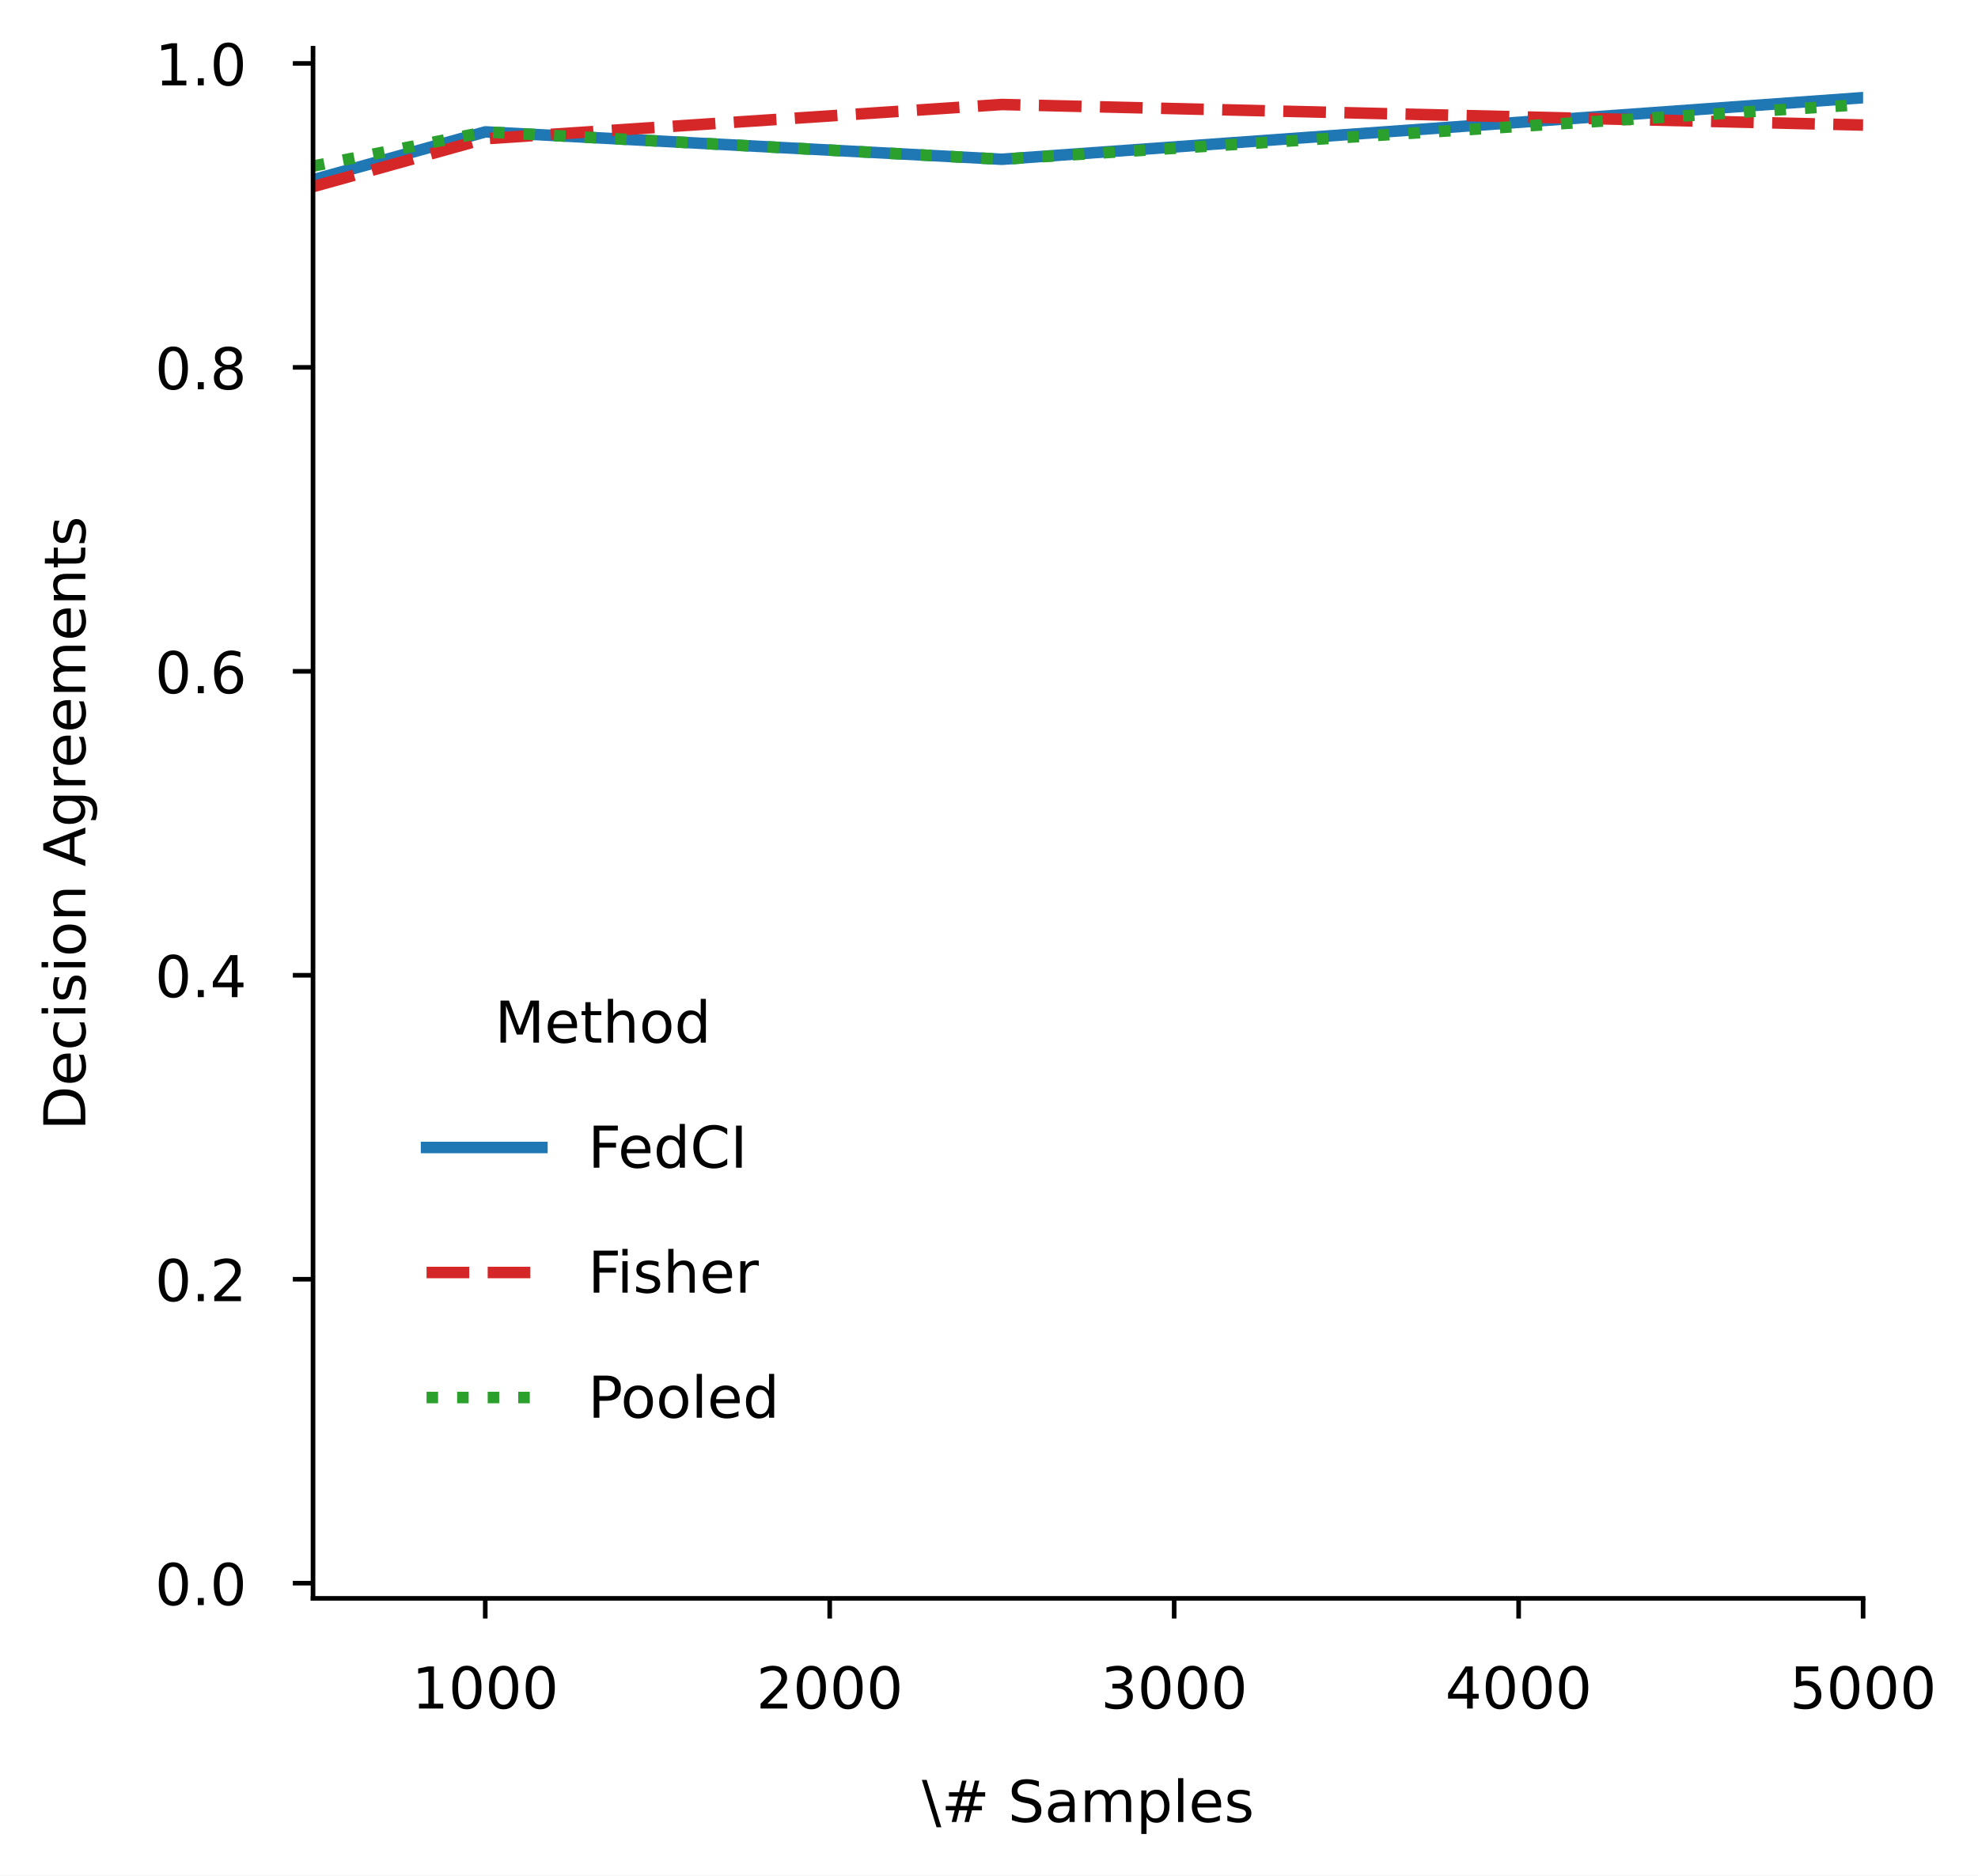
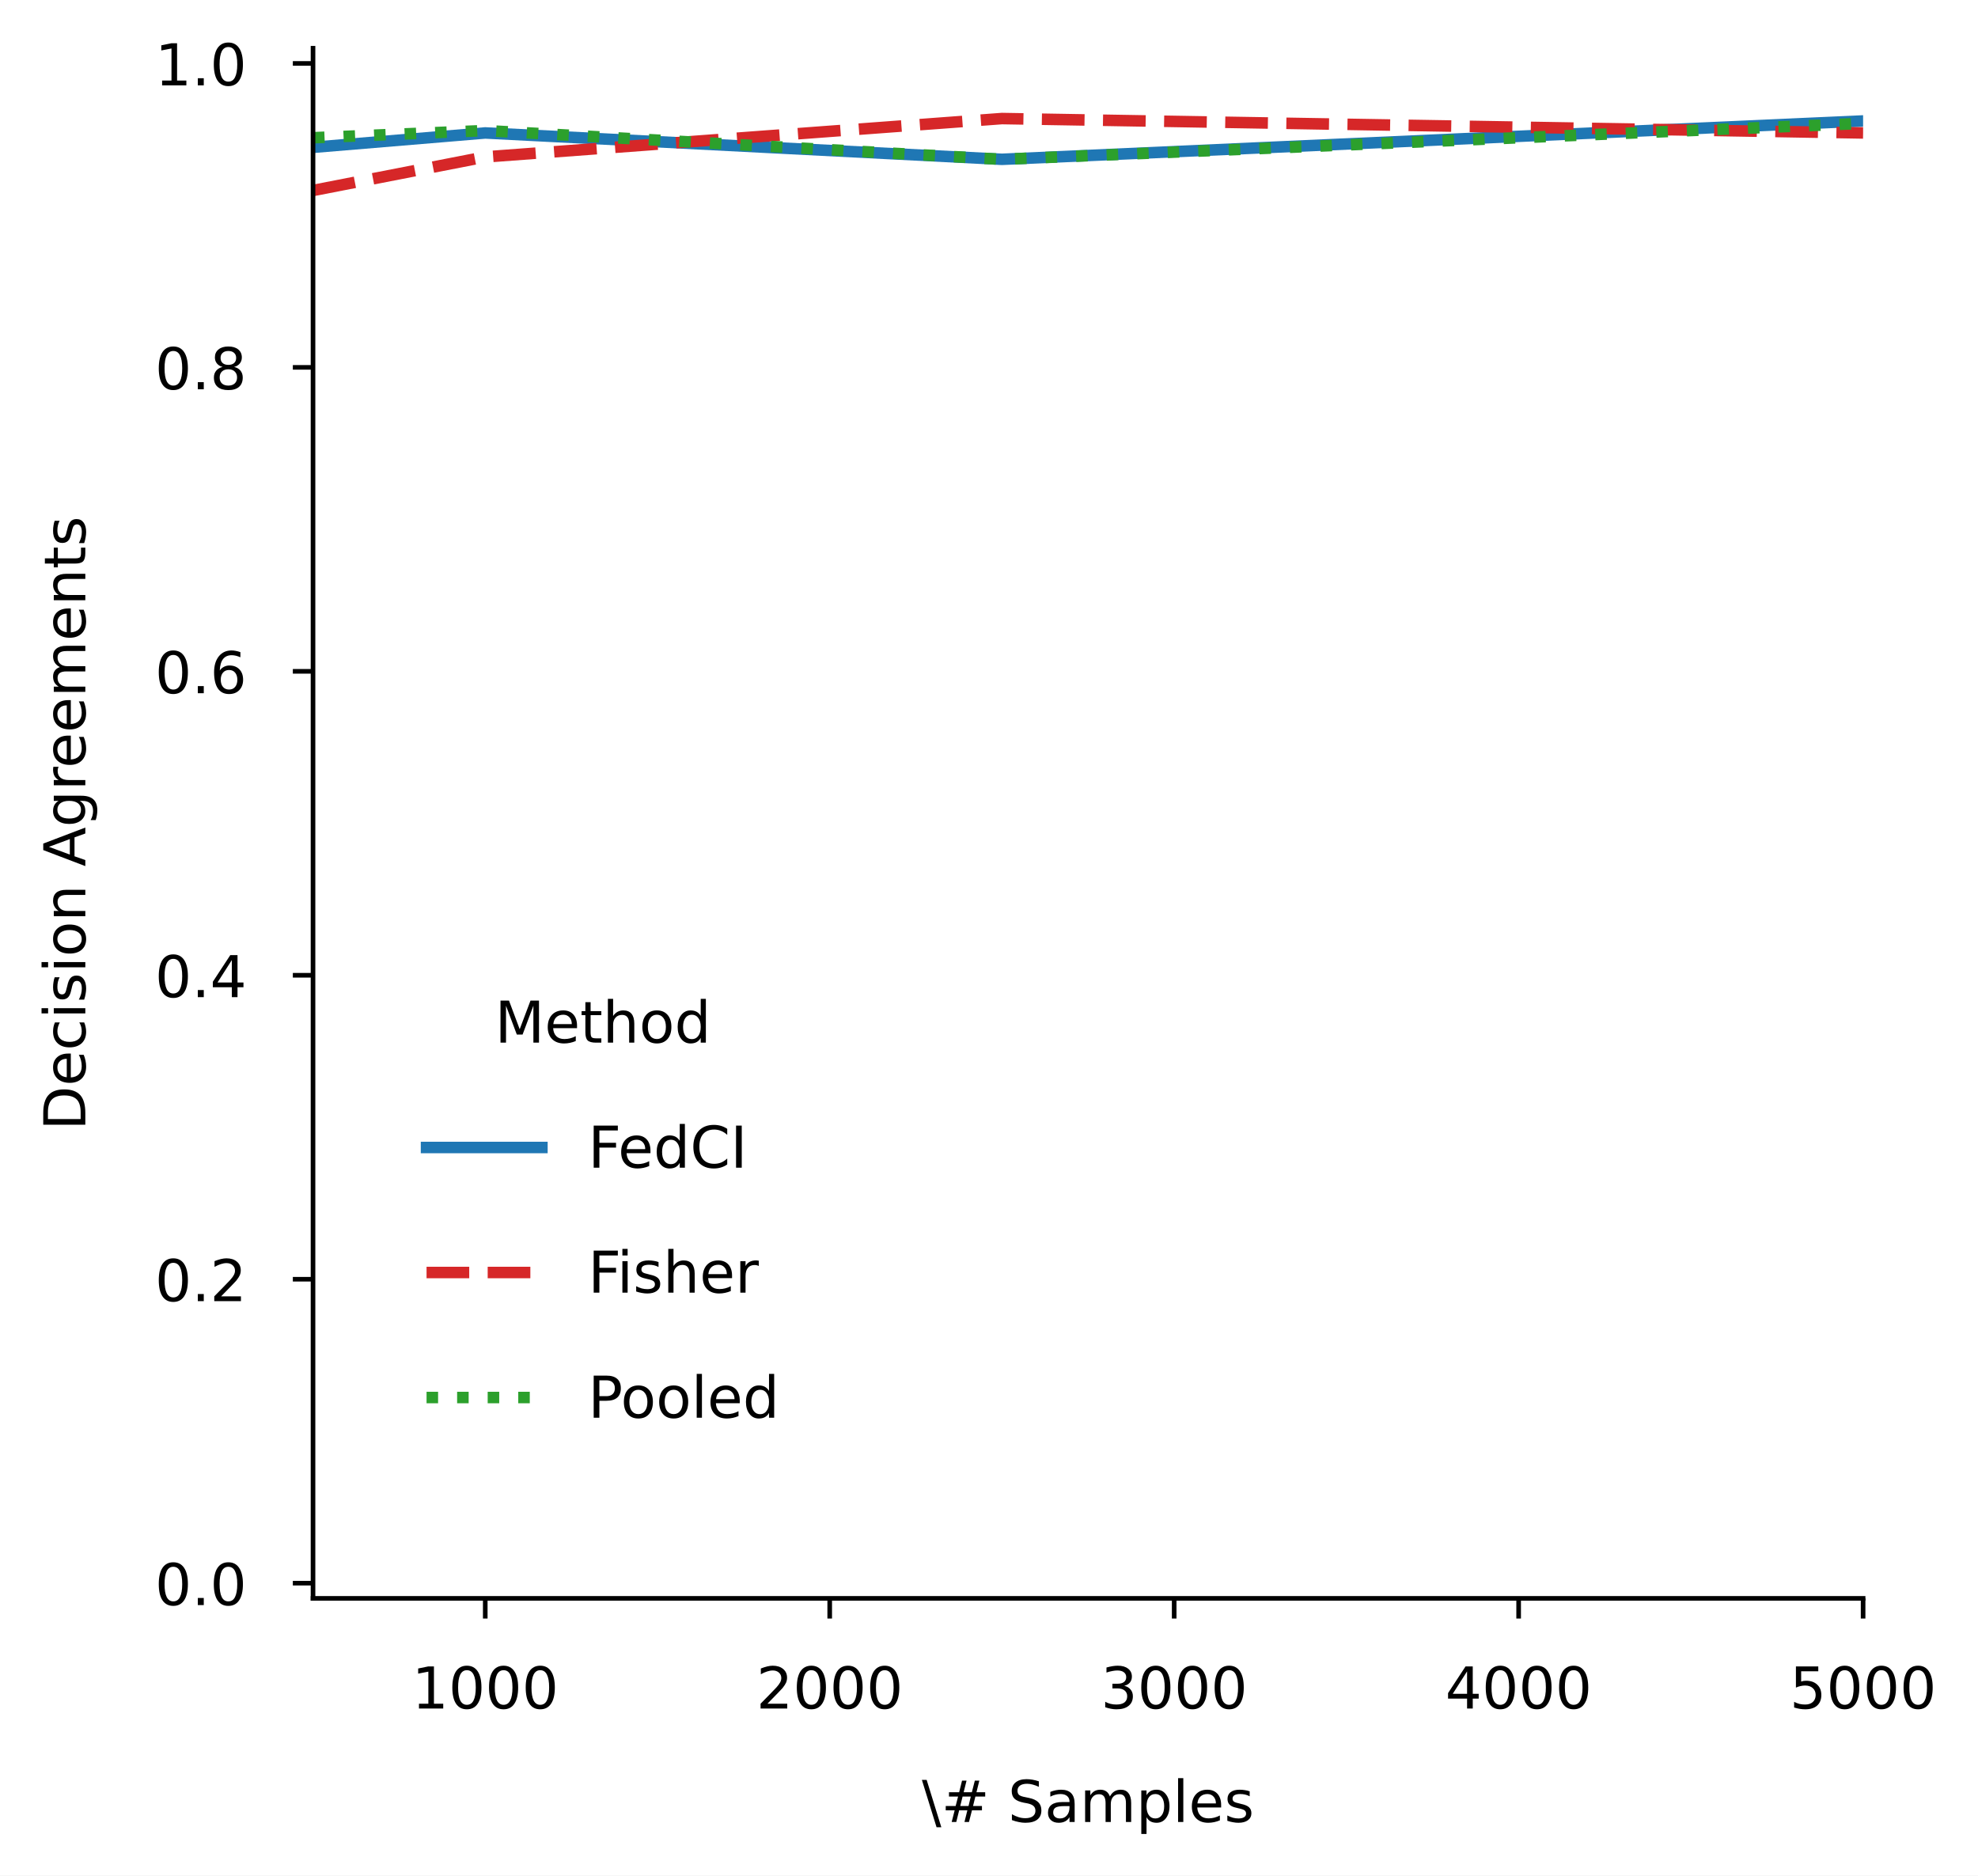
<svg xmlns="http://www.w3.org/2000/svg" xmlns:xlink="http://www.w3.org/1999/xlink" width="343.006pt" height="325.22pt" viewBox="0 0 343.006 325.22" version="1.1">
  <defs>
    <style type="text/css">*{stroke-linejoin: round; stroke-linecap: butt}</style>
  </defs>
  <g id="figure_1">
    <g id="patch_1">
      <path d="M -0 325.22  L 343.006 325.22  L 343.006 0  L -0 0  z " style="fill: #ffffff" />
    </g>
    <g id="axes_1">
      <g id="patch_2">
        <path d="M 54.281 277.164  L 323.081 277.164  L 323.081 8.364  L 54.281 8.364  z " style="fill: #ffffff" />
      </g>
      <g id="line2d_1">
-         <path d="M 54.281 31.179  L 84.148 22.87  L 173.748 27.618  L 323.081 16.935  " clip-path="url(#pcd1c19fabd)" style="fill: none; stroke: #1f77b4; stroke-width: 2; stroke-linecap: square" />
+         <path d="M 54.281 25.547  L 84.148 23.053  L 173.748 27.626  L 323.081 20.975  " clip-path="url(#pb57517520e)" style="fill: none; stroke: #1f77b4; stroke-width: 2; stroke-linecap: square" />
      </g>
      <g id="line2d_2">
-         <path d="M 54.281 32.366  L 84.148 24.057  L 173.748 18.122  L 323.081 21.683  " clip-path="url(#pcd1c19fabd)" style="fill: none; stroke-dasharray: 7.4,3.2; stroke-dashoffset: 0; stroke: #d62728; stroke-width: 2" />
+         <path d="M 54.281 33.029  L 84.148 27.21  L 173.748 20.559  L 323.081 23.053  " clip-path="url(#pb57517520e)" style="fill: none; stroke-dasharray: 7.4,3.2; stroke-dashoffset: 0; stroke: #d62728; stroke-width: 2" />
      </g>
      <g id="matplotlib.axis_1">
        <g id="xtick_1">
          <g id="line2d_3">
            <defs>
-               <path id="m36b1bde0af" d="M 0 0  L 0 3.5  " style="stroke: #000000; stroke-width: 0.8" />
+               <path id="md726319938" d="M 0 0  L 0 3.5  " style="stroke: #000000; stroke-width: 0.8" />
            </defs>
            <g>
-               <use xlink:href="#m36b1bde0af" x="84.148" y="277.164" style="stroke: #000000; stroke-width: 0.8" />
+               <use xlink:href="#md726319938" x="84.148" y="277.164" style="stroke: #000000; stroke-width: 0.8" />
            </g>
          </g>
          <g id="text_1">
            <text style="font-size: 10px; font-family: 'DejaVu Sans', 'Bitstream Vera Sans', 'Computer Modern Sans Serif', 'Lucida Grande', 'Verdana', 'Geneva', 'Lucid', 'Arial', 'Helvetica', 'Avant Garde', sans-serif; text-anchor: middle" x="84.148" y="296.262" transform="rotate(-0 84.14792 296.2624)">1000</text>
          </g>
        </g>
        <g id="xtick_2">
          <g id="line2d_4">
            <g>
-               <use xlink:href="#m36b1bde0af" x="143.881" y="277.164" style="stroke: #000000; stroke-width: 0.8" />
+               <use xlink:href="#md726319938" x="143.881" y="277.164" style="stroke: #000000; stroke-width: 0.8" />
            </g>
          </g>
          <g id="text_2">
            <text style="font-size: 10px; font-family: 'DejaVu Sans', 'Bitstream Vera Sans', 'Computer Modern Sans Serif', 'Lucida Grande', 'Verdana', 'Geneva', 'Lucid', 'Arial', 'Helvetica', 'Avant Garde', sans-serif; text-anchor: middle" x="143.881" y="296.262" transform="rotate(-0 143.8812 296.2624)">2000</text>
          </g>
        </g>
        <g id="xtick_3">
          <g id="line2d_5">
            <g>
-               <use xlink:href="#m36b1bde0af" x="203.615" y="277.164" style="stroke: #000000; stroke-width: 0.8" />
+               <use xlink:href="#md726319938" x="203.615" y="277.164" style="stroke: #000000; stroke-width: 0.8" />
            </g>
          </g>
          <g id="text_3">
            <text style="font-size: 10px; font-family: 'DejaVu Sans', 'Bitstream Vera Sans', 'Computer Modern Sans Serif', 'Lucida Grande', 'Verdana', 'Geneva', 'Lucid', 'Arial', 'Helvetica', 'Avant Garde', sans-serif; text-anchor: middle" x="203.615" y="296.262" transform="rotate(-0 203.6146 296.2624)">3000</text>
          </g>
        </g>
        <g id="xtick_4">
          <g id="line2d_6">
            <g>
-               <use xlink:href="#m36b1bde0af" x="263.348" y="277.164" style="stroke: #000000; stroke-width: 0.8" />
+               <use xlink:href="#md726319938" x="263.348" y="277.164" style="stroke: #000000; stroke-width: 0.8" />
            </g>
          </g>
          <g id="text_4">
            <text style="font-size: 10px; font-family: 'DejaVu Sans', 'Bitstream Vera Sans', 'Computer Modern Sans Serif', 'Lucida Grande', 'Verdana', 'Geneva', 'Lucid', 'Arial', 'Helvetica', 'Avant Garde', sans-serif; text-anchor: middle" x="263.348" y="296.262" transform="rotate(-0 263.3479 296.2624)">4000</text>
          </g>
        </g>
        <g id="xtick_5">
          <g id="line2d_7">
            <g>
-               <use xlink:href="#m36b1bde0af" x="323.081" y="277.164" style="stroke: #000000; stroke-width: 0.8" />
+               <use xlink:href="#md726319938" x="323.081" y="277.164" style="stroke: #000000; stroke-width: 0.8" />
            </g>
          </g>
          <g id="text_5">
            <text style="font-size: 10px; font-family: 'DejaVu Sans', 'Bitstream Vera Sans', 'Computer Modern Sans Serif', 'Lucida Grande', 'Verdana', 'Geneva', 'Lucid', 'Arial', 'Helvetica', 'Avant Garde', sans-serif; text-anchor: middle" x="323.081" y="296.262" transform="rotate(-0 323.0813 296.2624)">5000</text>
          </g>
        </g>
        <g id="text_6">
          <text style="font-size: 10px; font-family: 'DejaVu Sans', 'Bitstream Vera Sans', 'Computer Modern Sans Serif', 'Lucida Grande', 'Verdana', 'Geneva', 'Lucid', 'Arial', 'Helvetica', 'Avant Garde', sans-serif; text-anchor: middle" x="188.681" y="315.94" transform="rotate(-0 188.6813 315.9405)">\# Samples</text>
        </g>
      </g>
      <g id="matplotlib.axis_2">
        <g id="ytick_1">
          <g id="line2d_8">
            <defs>
-               <path id="m6fd14a32bc" d="M 0 0  L -3.5 0  " style="stroke: #000000; stroke-width: 0.8" />
+               <path id="m76a7eac87b" d="M 0 0  L -3.5 0  " style="stroke: #000000; stroke-width: 0.8" />
            </defs>
            <g>
-               <use xlink:href="#m6fd14a32bc" x="54.281" y="274.529" style="stroke: #000000; stroke-width: 0.8" />
+               <use xlink:href="#m76a7eac87b" x="54.281" y="274.529" style="stroke: #000000; stroke-width: 0.8" />
            </g>
          </g>
          <g id="text_7">
            <text style="font-size: 10px; font-family: 'DejaVu Sans', 'Bitstream Vera Sans', 'Computer Modern Sans Serif', 'Lucida Grande', 'Verdana', 'Geneva', 'Lucid', 'Arial', 'Helvetica', 'Avant Garde', sans-serif; text-anchor: end" x="42.781" y="278.328" transform="rotate(-0 42.78125 278.3278)">0.0</text>
          </g>
        </g>
        <g id="ytick_2">
          <g id="line2d_9">
            <g>
-               <use xlink:href="#m6fd14a32bc" x="54.281" y="221.823" style="stroke: #000000; stroke-width: 0.8" />
+               <use xlink:href="#m76a7eac87b" x="54.281" y="221.823" style="stroke: #000000; stroke-width: 0.8" />
            </g>
          </g>
          <g id="text_8">
            <text style="font-size: 10px; font-family: 'DejaVu Sans', 'Bitstream Vera Sans', 'Computer Modern Sans Serif', 'Lucida Grande', 'Verdana', 'Geneva', 'Lucid', 'Arial', 'Helvetica', 'Avant Garde', sans-serif; text-anchor: end" x="42.781" y="225.622" transform="rotate(-0 42.78125 225.622)">0.2</text>
          </g>
        </g>
        <g id="ytick_3">
          <g id="line2d_10">
            <g>
-               <use xlink:href="#m6fd14a32bc" x="54.281" y="169.117" style="stroke: #000000; stroke-width: 0.8" />
+               <use xlink:href="#m76a7eac87b" x="54.281" y="169.117" style="stroke: #000000; stroke-width: 0.8" />
            </g>
          </g>
          <g id="text_9">
            <text style="font-size: 10px; font-family: 'DejaVu Sans', 'Bitstream Vera Sans', 'Computer Modern Sans Serif', 'Lucida Grande', 'Verdana', 'Geneva', 'Lucid', 'Arial', 'Helvetica', 'Avant Garde', sans-serif; text-anchor: end" x="42.781" y="172.916" transform="rotate(-0 42.78125 172.9161)">0.4</text>
          </g>
        </g>
        <g id="ytick_4">
          <g id="line2d_11">
            <g>
-               <use xlink:href="#m6fd14a32bc" x="54.281" y="116.411" style="stroke: #000000; stroke-width: 0.8" />
+               <use xlink:href="#m76a7eac87b" x="54.281" y="116.411" style="stroke: #000000; stroke-width: 0.8" />
            </g>
          </g>
          <g id="text_10">
            <text style="font-size: 10px; font-family: 'DejaVu Sans', 'Bitstream Vera Sans', 'Computer Modern Sans Serif', 'Lucida Grande', 'Verdana', 'Geneva', 'Lucid', 'Arial', 'Helvetica', 'Avant Garde', sans-serif; text-anchor: end" x="42.781" y="120.21" transform="rotate(-0 42.78125 120.2102)">0.6</text>
          </g>
        </g>
        <g id="ytick_5">
          <g id="line2d_12">
            <g>
-               <use xlink:href="#m6fd14a32bc" x="54.281" y="63.705" style="stroke: #000000; stroke-width: 0.8" />
+               <use xlink:href="#m76a7eac87b" x="54.281" y="63.705" style="stroke: #000000; stroke-width: 0.8" />
            </g>
          </g>
          <g id="text_11">
            <text style="font-size: 10px; font-family: 'DejaVu Sans', 'Bitstream Vera Sans', 'Computer Modern Sans Serif', 'Lucida Grande', 'Verdana', 'Geneva', 'Lucid', 'Arial', 'Helvetica', 'Avant Garde', sans-serif; text-anchor: end" x="42.781" y="67.504" transform="rotate(-0 42.78125 67.50432)">0.8</text>
          </g>
        </g>
        <g id="ytick_6">
          <g id="line2d_13">
            <g>
-               <use xlink:href="#m6fd14a32bc" x="54.281" y="10.999" style="stroke: #000000; stroke-width: 0.8" />
+               <use xlink:href="#m76a7eac87b" x="54.281" y="10.999" style="stroke: #000000; stroke-width: 0.8" />
            </g>
          </g>
          <g id="text_12">
            <text style="font-size: 10px; font-family: 'DejaVu Sans', 'Bitstream Vera Sans', 'Computer Modern Sans Serif', 'Lucida Grande', 'Verdana', 'Geneva', 'Lucid', 'Arial', 'Helvetica', 'Avant Garde', sans-serif; text-anchor: end" x="42.781" y="14.798" transform="rotate(-0 42.78125 14.79844)">1.0</text>
          </g>
        </g>
        <g id="text_13">
          <text style="font-size: 10px; font-family: 'DejaVu Sans', 'Bitstream Vera Sans', 'Computer Modern Sans Serif', 'Lucida Grande', 'Verdana', 'Geneva', 'Lucid', 'Arial', 'Helvetica', 'Avant Garde', sans-serif; text-anchor: middle" x="14.798" y="142.764" transform="rotate(-90 14.79844 142.7639)">Decision Agreements</text>
        </g>
      </g>
      <g id="line2d_14">
-         <path d="M 54.281 28.805  L 84.148 22.87  L 173.748 27.618  L 323.081 18.122  " clip-path="url(#pcd1c19fabd)" style="fill: none; stroke-dasharray: 2,3.3; stroke-dashoffset: 0; stroke: #2ca02c; stroke-width: 2" />
+         <path d="M 54.281 23.885  L 84.148 22.638  L 173.748 27.626  L 323.081 21.391  " clip-path="url(#pb57517520e)" style="fill: none; stroke-dasharray: 2,3.3; stroke-dashoffset: 0; stroke: #2ca02c; stroke-width: 2" />
      </g>
      <g id="patch_3">
        <path d="M 54.281 277.164  L 54.281 8.364  " style="fill: none; stroke: #000000; stroke-width: 0.8; stroke-linejoin: miter; stroke-linecap: square" />
      </g>
      <g id="patch_4">
        <path d="M 54.281 277.164  L 323.081 277.164  " style="fill: none; stroke: #000000; stroke-width: 0.8; stroke-linejoin: miter; stroke-linecap: square" />
      </g>
      <g id="legend_1">
        <g id="text_14">
          <text style="font-size: 10px; font-family: 'DejaVu Sans', 'Bitstream Vera Sans', 'Computer Modern Sans Serif', 'Lucida Grande', 'Verdana', 'Geneva', 'Lucid', 'Arial', 'Helvetica', 'Avant Garde', sans-serif; text-anchor: start" x="85.808" y="180.802" transform="rotate(-0 85.80831 180.8024)">Method</text>
        </g>
        <g id="line2d_15">
          <path d="M 73.969 198.98  L 83.969 198.98  L 93.969 198.98  " style="fill: none; stroke: #1f77b4; stroke-width: 2; stroke-linecap: square" />
        </g>
        <g id="text_15">
          <text style="font-size: 10px; font-family: 'DejaVu Sans', 'Bitstream Vera Sans', 'Computer Modern Sans Serif', 'Lucida Grande', 'Verdana', 'Geneva', 'Lucid', 'Arial', 'Helvetica', 'Avant Garde', sans-serif; text-anchor: start" x="101.969" y="202.48" transform="rotate(-0 101.9693 202.4805)">FedCI</text>
        </g>
        <g id="line2d_16">
          <path d="M 73.969 220.659  L 83.969 220.659  L 93.969 220.659  " style="fill: none; stroke-dasharray: 7.4,3.2; stroke-dashoffset: 0; stroke: #d62728; stroke-width: 2" />
        </g>
        <g id="text_16">
          <text style="font-size: 10px; font-family: 'DejaVu Sans', 'Bitstream Vera Sans', 'Computer Modern Sans Serif', 'Lucida Grande', 'Verdana', 'Geneva', 'Lucid', 'Arial', 'Helvetica', 'Avant Garde', sans-serif; text-anchor: start" x="101.969" y="224.159" transform="rotate(-0 101.9693 224.1586)">Fisher</text>
        </g>
        <g id="line2d_17">
          <path d="M 73.969 242.337  L 83.969 242.337  L 93.969 242.337  " style="fill: none; stroke-dasharray: 2,3.3; stroke-dashoffset: 0; stroke: #2ca02c; stroke-width: 2" />
        </g>
        <g id="text_17">
          <text style="font-size: 10px; font-family: 'DejaVu Sans', 'Bitstream Vera Sans', 'Computer Modern Sans Serif', 'Lucida Grande', 'Verdana', 'Geneva', 'Lucid', 'Arial', 'Helvetica', 'Avant Garde', sans-serif; text-anchor: start" x="101.969" y="245.837" transform="rotate(-0 101.9693 245.8367)">Pooled</text>
        </g>
      </g>
    </g>
  </g>
  <defs>
-     <clipPath id="pcd1c19fabd">
+     <clipPath id="pb57517520e">
      <rect x="54.281" y="8.364" width="268.8" height="268.8" />
    </clipPath>
  </defs>
</svg>
